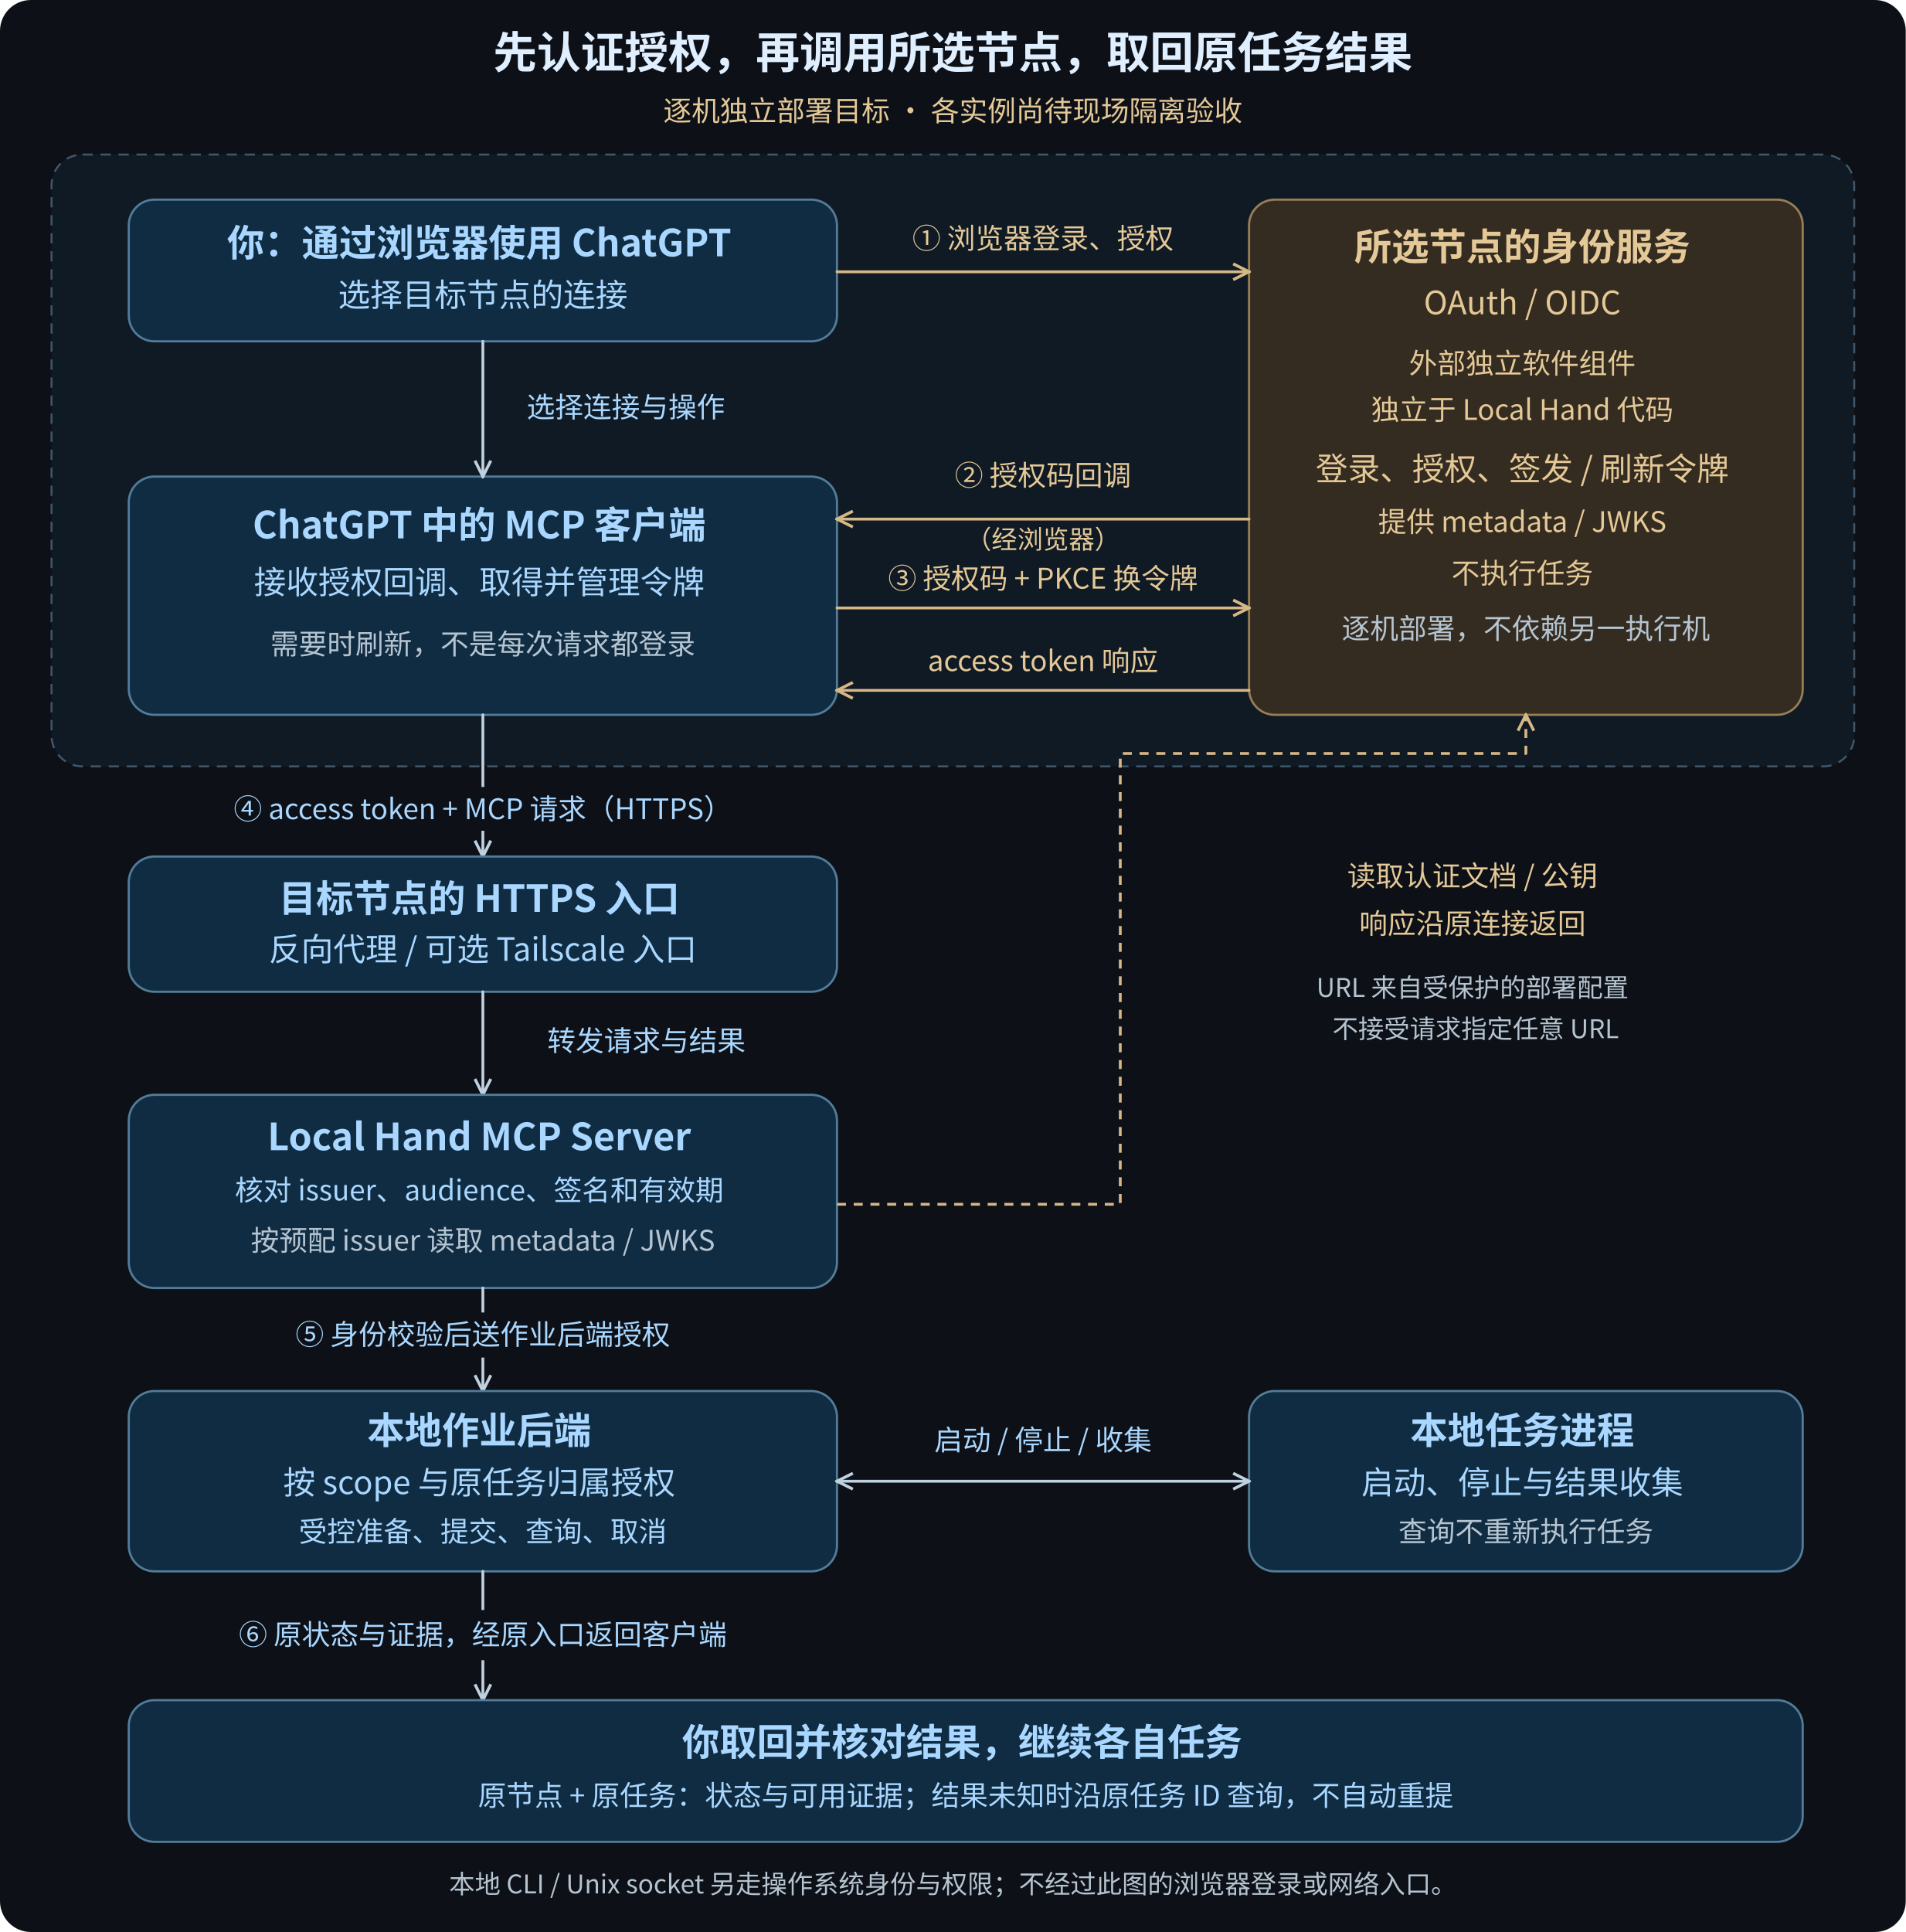
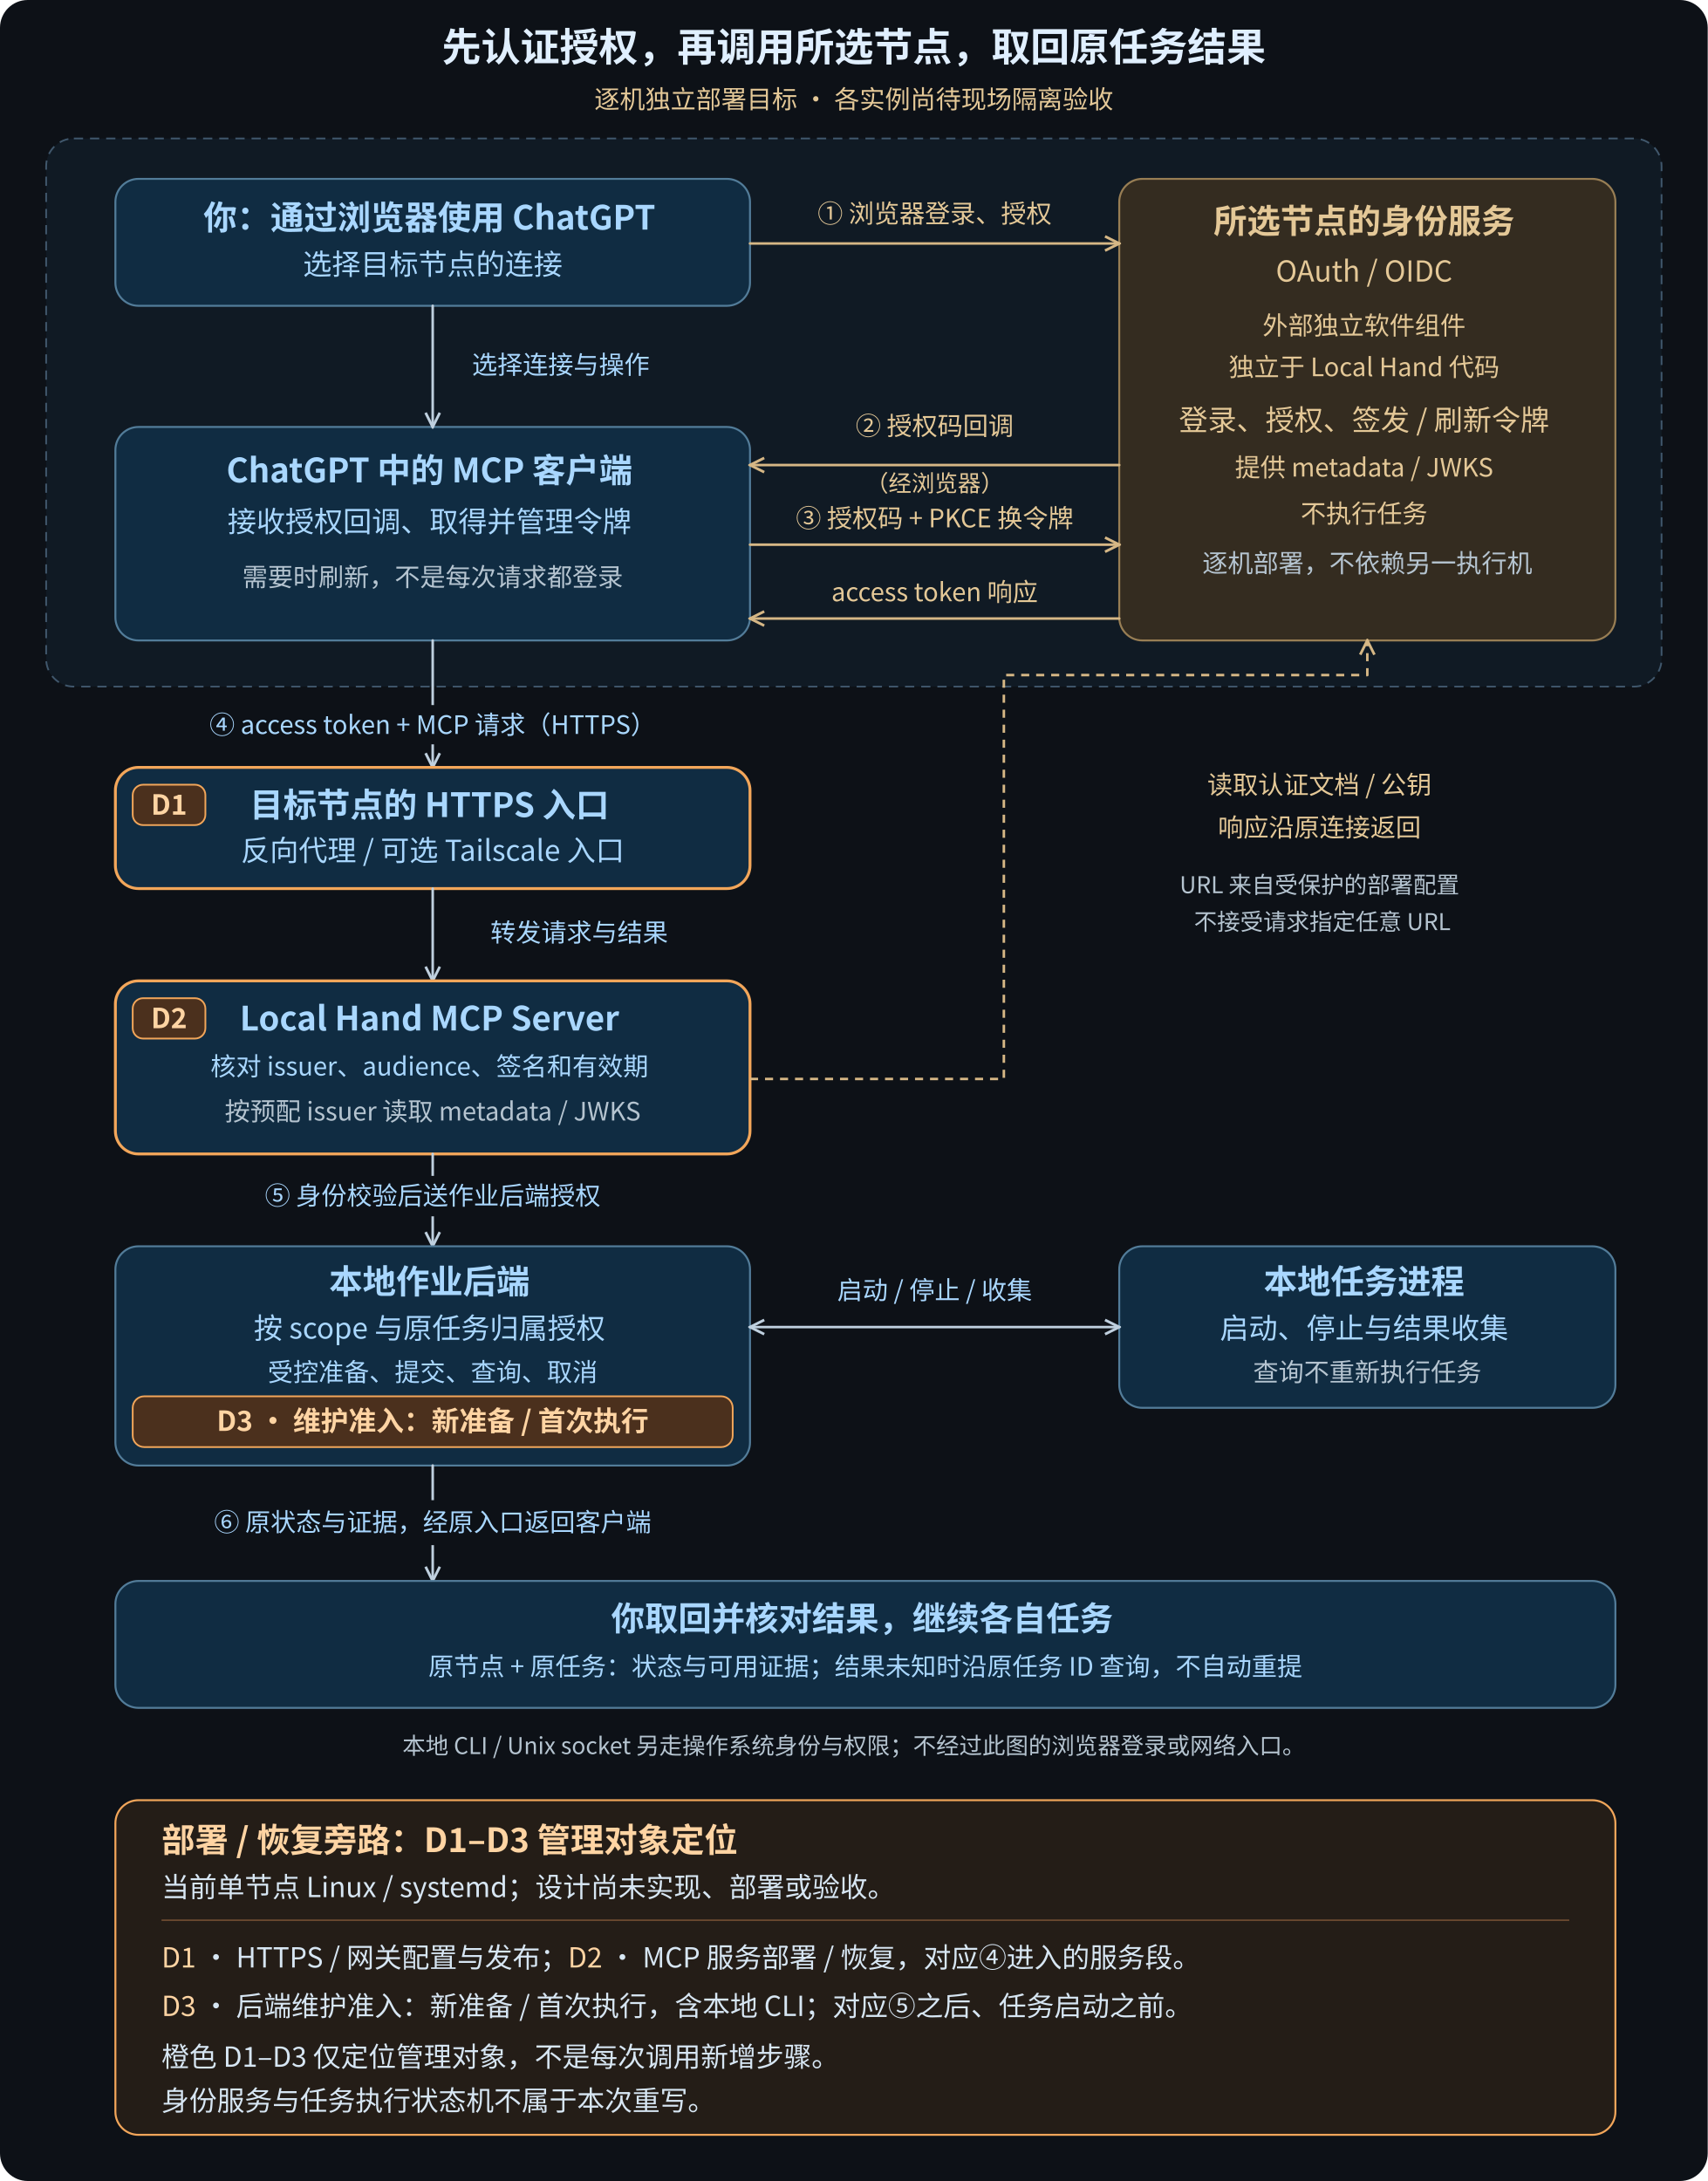
- <svg xmlns="http://www.w3.org/2000/svg" width="1480" height="1500" viewBox="0 0 1480 1500" role="img" aria-labelledby="title description">
+ <svg xmlns="http://www.w3.org/2000/svg" width="1480" height="1890" viewBox="0 0 1480 1890" role="img" aria-labelledby="title description">
  <defs>
    <marker id="arrow" viewBox="0 0 10 10" refX="9" refY="5" markerWidth="7" markerHeight="7" orient="auto-start-reverse">
      <path d="M 1 1 L 9 5 L 1 9" fill="none" stroke="#bfd0df" stroke-width="1.5" />
    </marker>
    <marker id="auth-arrow" viewBox="0 0 10 10" refX="9" refY="5" markerWidth="7" markerHeight="7" orient="auto-start-reverse">
      <path d="M 1 1 L 9 5 L 1 9" fill="none" stroke="#d6b785" stroke-width="1.5" />
    </marker>
    <style>
      text { font-family: "Noto Sans CJK SC", "Microsoft YaHei", "Segoe UI", sans-serif; font-size: 25px; text-anchor: middle; fill: #a9d7ff; }
      .title { font-size: 34px; font-weight: 600; fill: #e0efff; }
      .heading { font-size: 29px; font-weight: 600; }
      .small { font-size: 22px; }
      .tiny { font-size: 20px; }
      .muted { fill: #b5c4d0; }
      .warm { fill: #e4c897; }
      .node { fill: #102c42; stroke: #527c99; stroke-width: 1.7; }
      .identity { fill: #342c20; stroke: #987e54; stroke-width: 1.7; }
      .frame { fill: #101a24; stroke: #40576c; stroke-width: 1.5; stroke-dasharray: 8 6; }
      .edge { fill: none; stroke: #bfd0df; stroke-width: 2.2; stroke-linecap: round; stroke-linejoin: round; marker-end: url(#arrow); }
      .auth { fill: none; stroke: #d6b785; stroke-width: 2.2; stroke-linecap: round; stroke-linejoin: round; marker-end: url(#auth-arrow); }
      .documents { fill: none; stroke: #d6b785; stroke-width: 2.2; stroke-dasharray: 7 6; stroke-linejoin: round; marker-end: url(#auth-arrow); }
      .label { fill: #0d1117; }
+       .deployment-target { stroke: #f2a65a; stroke-width: 2.5; }
+       .deployment-badge { fill: #4b301d; stroke: #f2a65a; stroke-width: 1.5; }
+       .deployment-number { fill: #ffd4a3; font-size: 24px; font-weight: 700; }
+       .deployment-panel { fill: #241d17; stroke: #f2a65a; stroke-width: 1.7; }
+       .deployment-note { text-anchor: start; font-size: 24px; fill: #d7e6f3; }
+       .deployment-heading { text-anchor: start; font-size: 29px; font-weight: 600; fill: #ffd4a3; }
    </style>
  </defs>
-   <rect width="1480" height="1500" rx="24" fill="#0d1117" />
+   <rect width="1480" height="1890" rx="24" fill="#0d1117" />
  <text class="title" x="740" y="53">先认证授权，再调用所选节点，取回原任务结果</text>
  <text class="small warm" x="740" y="94">逐机独立部署目标 · 各实例尚待现场隔离验收</text>
  <rect class="frame" x="40" y="120" width="1400" height="475" rx="24" />
  <g id="node-U" data-node="U">
    <rect class="node" x="100" y="155" width="550" height="110" rx="20" />
    <text x="375" y="199">
      <tspan class="heading" x="375">你：通过浏览器使用 ChatGPT</tspan>
      <tspan x="375" dy="39">选择目标节点的连接</tspan>
    </text>
  </g>
  <g id="node-C" data-node="C">
    <rect class="node" x="100" y="370" width="550" height="185" rx="20" />
    <text x="375" y="418">
      <tspan class="heading" x="375">ChatGPT 中的 MCP 客户端</tspan>
      <tspan x="375" dy="43">接收授权回调、取得并管理令牌</tspan>
      <tspan class="small muted" x="375" dy="47">需要时刷新，不是每次请求都登录</tspan>
    </text>
  </g>
  <g id="node-I" data-node="I">
    <rect class="identity" x="970" y="155" width="430" height="400" rx="20" />
    <text class="warm" x="1185" y="202">
      <tspan class="heading" x="1185">所选节点的身份服务</tspan>
      <tspan x="1185" dy="42">OAuth / OIDC</tspan>
      <tspan class="small" x="1185" dy="46">外部独立软件组件</tspan>
      <tspan class="small" x="1185" dy="36">独立于 Local Hand 代码</tspan>
      <tspan x="1185" dy="47">登录、授权、签发 / 刷新令牌</tspan>
      <tspan class="small" x="1185" dy="40">提供 metadata / JWKS</tspan>
      <tspan class="small" x="1185" dy="40">不执行任务</tspan>
      <tspan class="small muted" x="1185" dy="43">逐机部署，不依赖另一执行机</tspan>
    </text>
  </g>
  <g data-from="U" data-to="C" data-label="选择连接与操作">
    <path class="edge" d="M 375 265 V 370" />
    <text class="small" x="486" y="324">选择连接与操作</text>
  </g>
  <g data-from="U" data-to="I" data-label="① 浏览器登录、授权">
    <path class="auth" d="M 650 211 H 970" />
    <text class="small warm" x="810" y="193">① 浏览器登录、授权</text>
  </g>
  <g data-from="I" data-to="C" data-label="② 授权码回调（经浏览器）">
    <path class="auth" d="M 970 403 H 650" />
    <text class="small warm" x="810" y="377">② 授权码回调</text>
    <text class="tiny warm" x="810" y="426">（经浏览器）</text>
  </g>
  <g data-from="C" data-to="I" data-label="③ 授权码 + PKCE 换令牌">
    <path class="auth" d="M 650 472 H 970" />
    <text class="small warm" x="810" y="457">③ 授权码 + PKCE 换令牌</text>
  </g>
  <g data-from="I" data-to="C" data-label="access token 响应">
    <path class="auth" d="M 970 536 H 650" />
    <text class="small warm" x="810" y="521">access token 响应</text>
  </g>
  <g data-from="C" data-to="G" data-label="④ access token + MCP 请求（HTTPS）">
    <path class="edge" d="M 375 555 V 665" />
    <rect class="label" x="96" y="611" width="558" height="34" rx="9" />
    <text class="small" x="375" y="636">④ access token + MCP 请求（HTTPS）</text>
  </g>
  <g id="node-G" data-node="G">
-     <rect class="node" x="100" y="665" width="550" height="105" rx="20" />
+     <rect class="node deployment-target" x="100" y="665" width="550" height="105" rx="20" />
+     <rect class="deployment-badge" x="115" y="680" width="63" height="35" rx="9" />
+     <text class="deployment-number" x="146.5" y="706">D1</text>
    <text x="375" y="708">
      <tspan class="heading" x="375">目标节点的 HTTPS 入口</tspan>
      <tspan x="375" dy="38">反向代理 / 可选 Tailscale 入口</tspan>
    </text>
  </g>
  <g data-from="G" data-to="S" data-label="转发请求与结果">
    <path class="edge" d="M 375 770 V 850" />
    <text class="small" x="502" y="816">转发请求与结果</text>
  </g>
  <g id="node-S" data-node="S">
-     <rect class="node" x="100" y="850" width="550" height="150" rx="20" />
+     <rect class="node deployment-target" x="100" y="850" width="550" height="150" rx="20" />
+     <rect class="deployment-badge" x="115" y="865" width="63" height="35" rx="9" />
+     <text class="deployment-number" x="146.5" y="891">D2</text>
    <text x="375" y="893">
      <tspan class="heading" x="375">Local Hand MCP Server</tspan>
      <tspan class="small" x="375" dy="39">核对 issuer、audience、签名和有效期</tspan>
      <tspan class="small muted" x="375" dy="39">按预配 issuer 读取 metadata / JWKS</tspan>
    </text>
  </g>
  <g data-from="S" data-to="I" data-label="预配 issuer：读取 metadata / JWKS；响应沿原连接返回">
    <path class="documents" d="M 650 935 H 870 V 585 H 1185 V 555" />
    <text class="small warm" x="1146" y="688">
      <tspan x="1146">读取认证文档 / 公钥</tspan>
      <tspan x="1146" dy="37">响应沿原连接返回</tspan>
      <tspan class="tiny muted" x="1146" dy="49">URL 来自受保护的部署配置</tspan>
      <tspan class="tiny muted" x="1146" dy="32">不接受请求指定任意 URL</tspan>
    </text>
  </g>
  <g data-from="S" data-to="B" data-label="⑤ 身份校验后送作业后端授权">
    <path class="edge" d="M 375 1000 V 1080" />
    <rect class="label" x="118" y="1019" width="514" height="35" rx="8" />
    <text class="small" x="375" y="1044">⑤ 身份校验后送作业后端授权</text>
  </g>
  <g id="node-B" data-node="B">
-     <rect class="node" x="100" y="1080" width="550" height="140" rx="20" />
+     <rect class="node" x="100" y="1080" width="550" height="190" rx="20" />
    <text x="375" y="1121">
      <tspan class="heading" x="375">本地作业后端</tspan>
      <tspan x="375" dy="39">按 scope 与原任务归属授权</tspan>
      <tspan class="small" x="375" dy="37">受控准备、提交、查询、取消</tspan>
    </text>
+     <rect class="deployment-badge" x="115" y="1210" width="520" height="44" rx="10" />
+     <text class="deployment-number" x="375" y="1240">D3 · 维护准入：新准备 / 首次执行</text>
  </g>
  <g id="node-T" data-node="T">
    <rect class="node" x="970" y="1080" width="430" height="140" rx="20" />
    <text x="1185" y="1121">
      <tspan class="heading" x="1185">本地任务进程</tspan>
      <tspan x="1185" dy="39">启动、停止与结果收集</tspan>
      <tspan class="small muted" x="1185" dy="37">查询不重新执行任务</tspan>
    </text>
  </g>
  <g data-from="B" data-to="T" data-label="启动 / 停止 / 收集">
    <path class="edge" d="M 650 1150 H 970" marker-start="url(#arrow)" />
    <text class="small" x="810" y="1126">启动 / 停止 / 收集</text>
  </g>
  <g data-from="B" data-to="R" data-label="⑥ 原状态与证据，经原入口返回客户端">
-     <path class="edge" d="M 375 1220 V 1320" />
-     <rect class="label" x="96" y="1250" width="558" height="39" rx="8" />
-     <text class="small" x="375" y="1277">⑥ 原状态与证据，经原入口返回客户端</text>
+     <path class="edge" d="M 375 1270 V 1370" />
+     <rect class="label" x="96" y="1300" width="558" height="39" rx="8" />
+     <text class="small" x="375" y="1327">⑥ 原状态与证据，经原入口返回客户端</text>
  </g>
  <g id="node-R" data-node="R">
-     <rect class="node" x="100" y="1320" width="1300" height="110" rx="20" />
-     <text x="750" y="1363">
+     <rect class="node" x="100" y="1370" width="1300" height="110" rx="20" />
+     <text x="750" y="1413">
      <tspan class="heading" x="750">你取回并核对结果，继续各自任务</tspan>
      <tspan class="small" x="750" dy="39">原节点 + 原任务：状态与可用证据；结果未知时沿原任务 ID 查询，不自动重提</tspan>
    </text>
  </g>
-   <text class="tiny muted" x="740" y="1470">本地 CLI / Unix socket 另走操作系统身份与权限；不经过此图的浏览器登录或网络入口。</text>
+   <text class="tiny muted" x="740" y="1520">本地 CLI / Unix socket 另走操作系统身份与权限；不经过此图的浏览器登录或网络入口。</text>
+   <g id="deployment-note" data-node="DEPLOY_NOTE">
+     <rect class="deployment-panel" x="100" y="1560" width="1300" height="290" rx="20" />
+     <text class="deployment-heading" x="140" y="1605">部署 / 恢复旁路：D1–D3 管理对象定位</text>
+     <text class="deployment-note" x="140" y="1644">当前单节点 Linux / systemd；设计尚未实现、部署或验收。</text>
+     <path d="M 140 1664 H 1360" fill="none" stroke="#755033" stroke-width="1.2" />
+     <text class="deployment-note" x="140" y="1705">
+       <tspan fill="#ffd4a3">D1</tspan> · HTTPS / 网关配置与发布；<tspan fill="#ffd4a3">D2</tspan> · MCP 服务部署 / 恢复，对应④进入的服务段。</text>
+     <text class="deployment-note" x="140" y="1747">
+       <tspan fill="#ffd4a3">D3</tspan> · 后端维护准入：新准备 / 首次执行，含本地 CLI；对应⑤之后、任务启动之前。</text>
+     <text class="deployment-note" x="140" y="1791">橙色 D1–D3 仅定位管理对象，不是每次调用新增步骤。</text>
+     <text class="deployment-note" x="140" y="1829">身份服务与任务执行状态机不属于本次重写。</text>
+   </g>
</svg>
